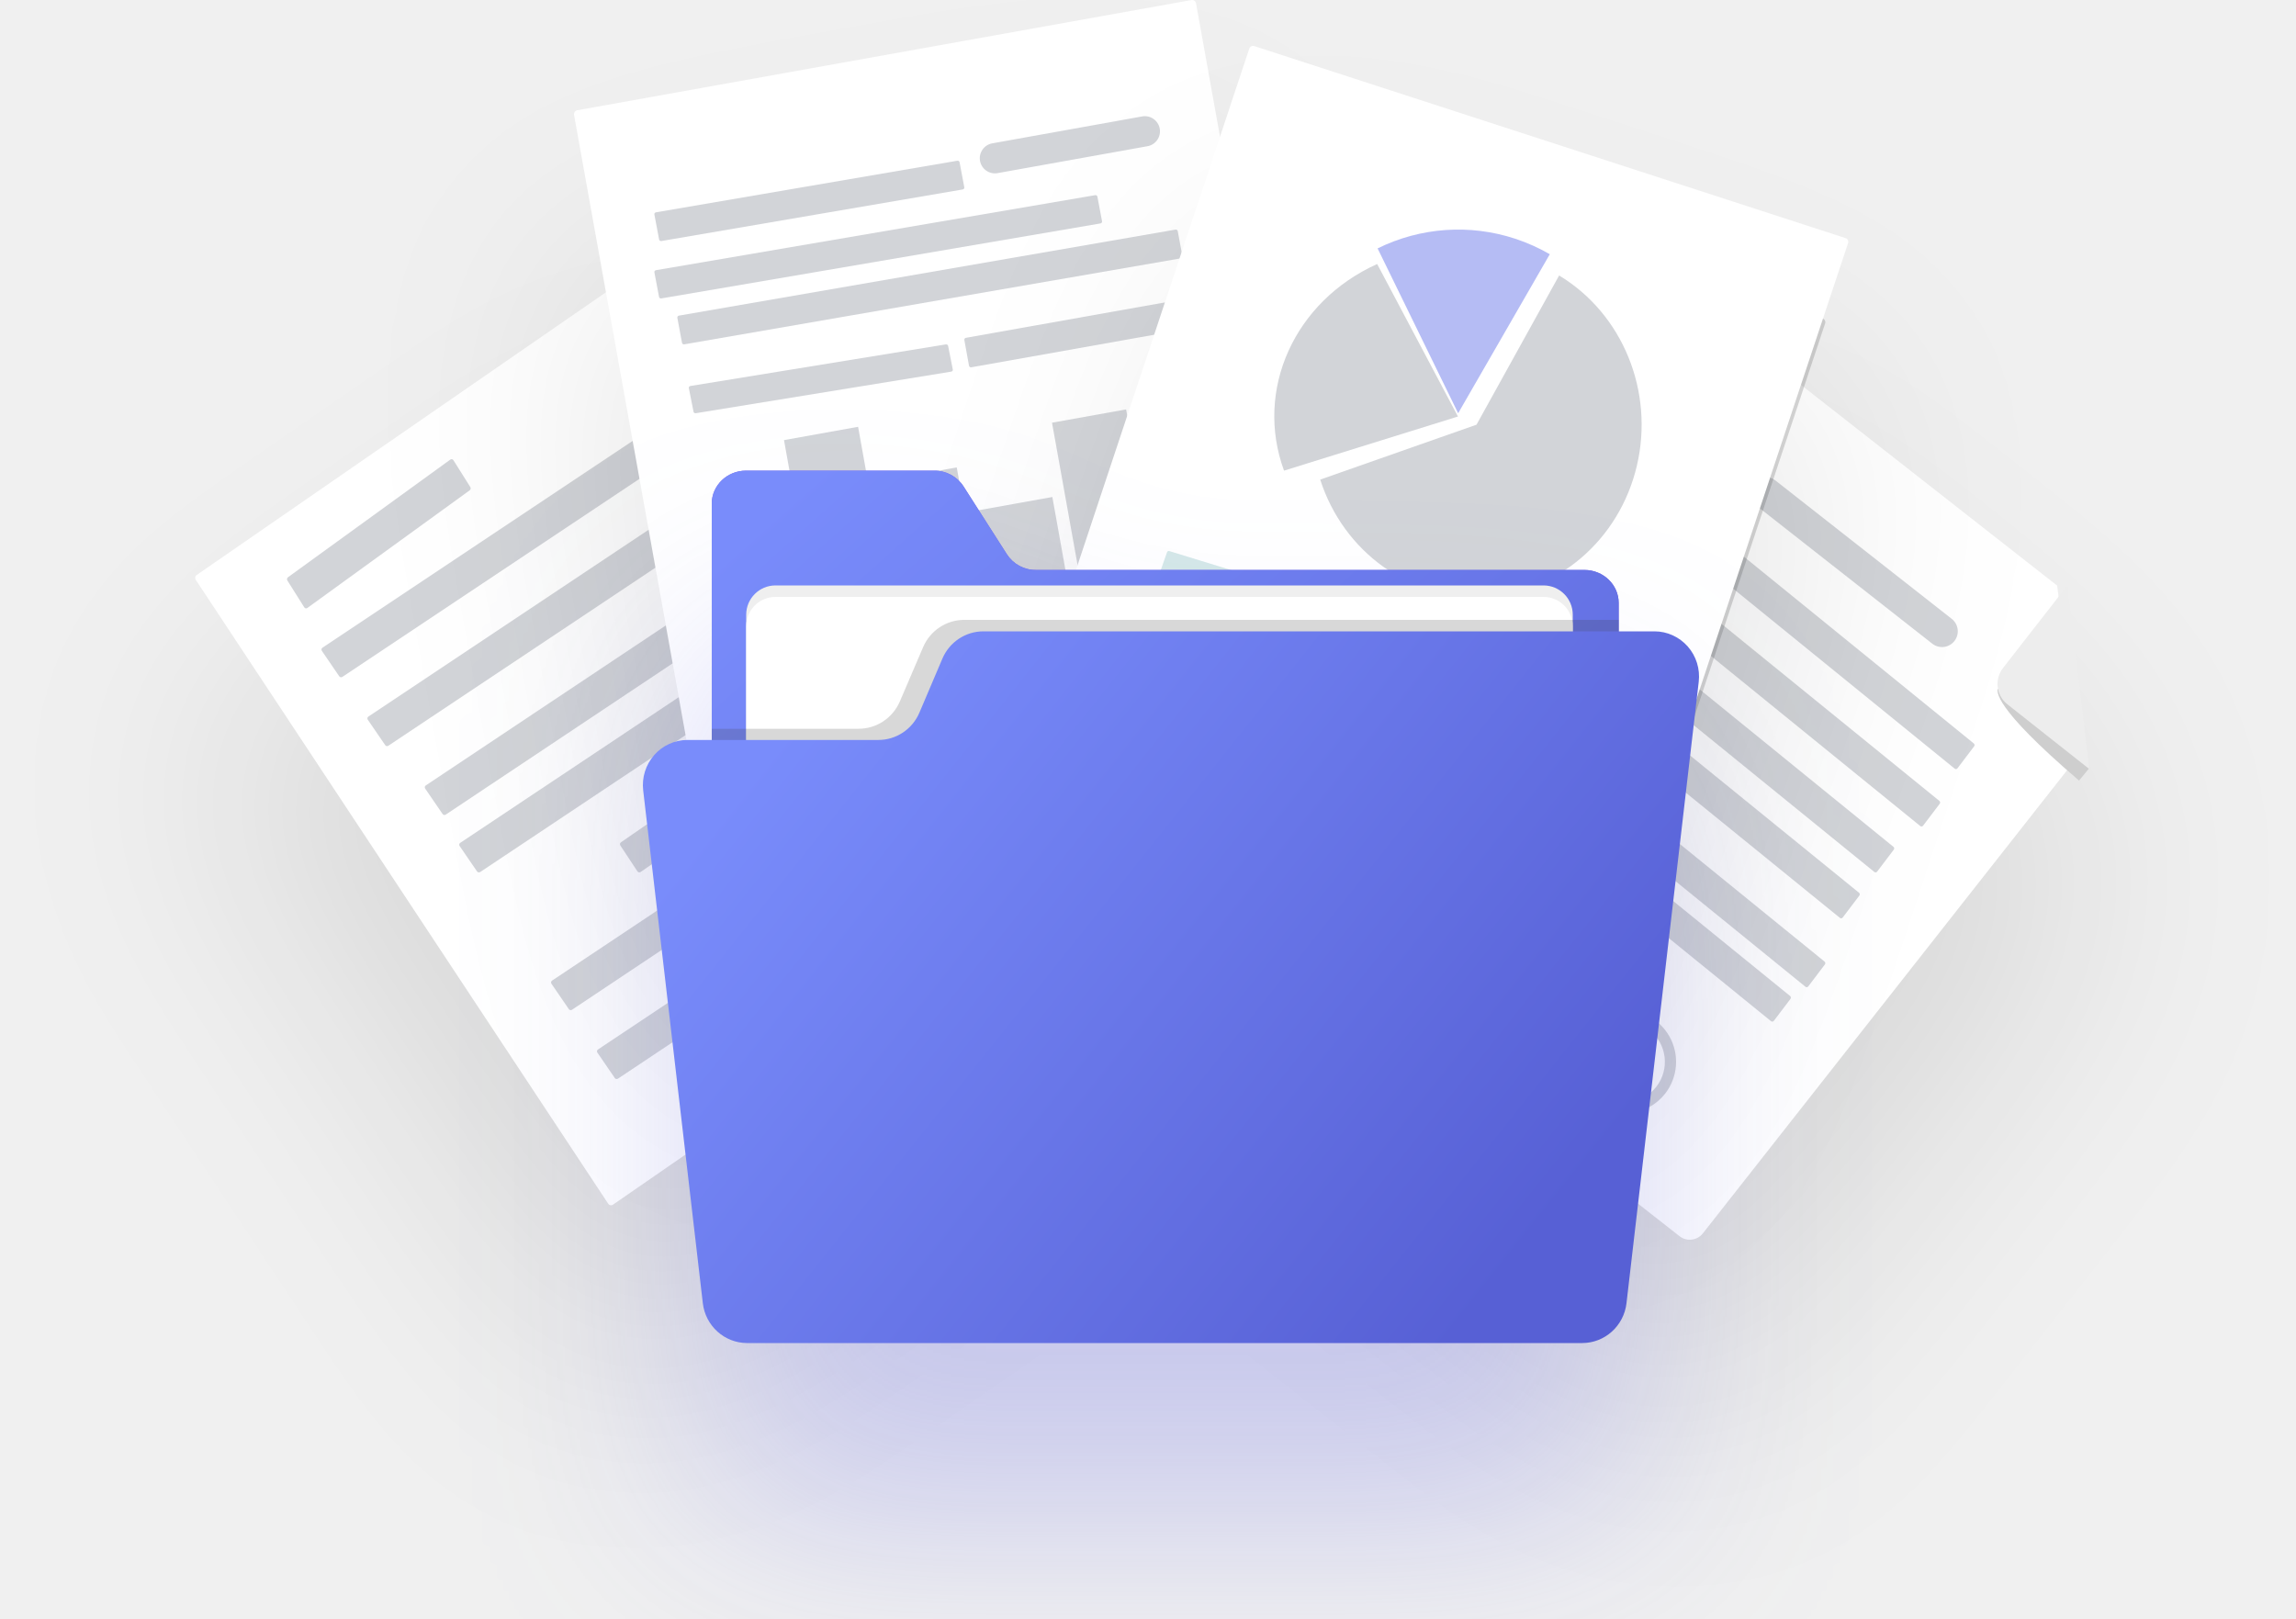
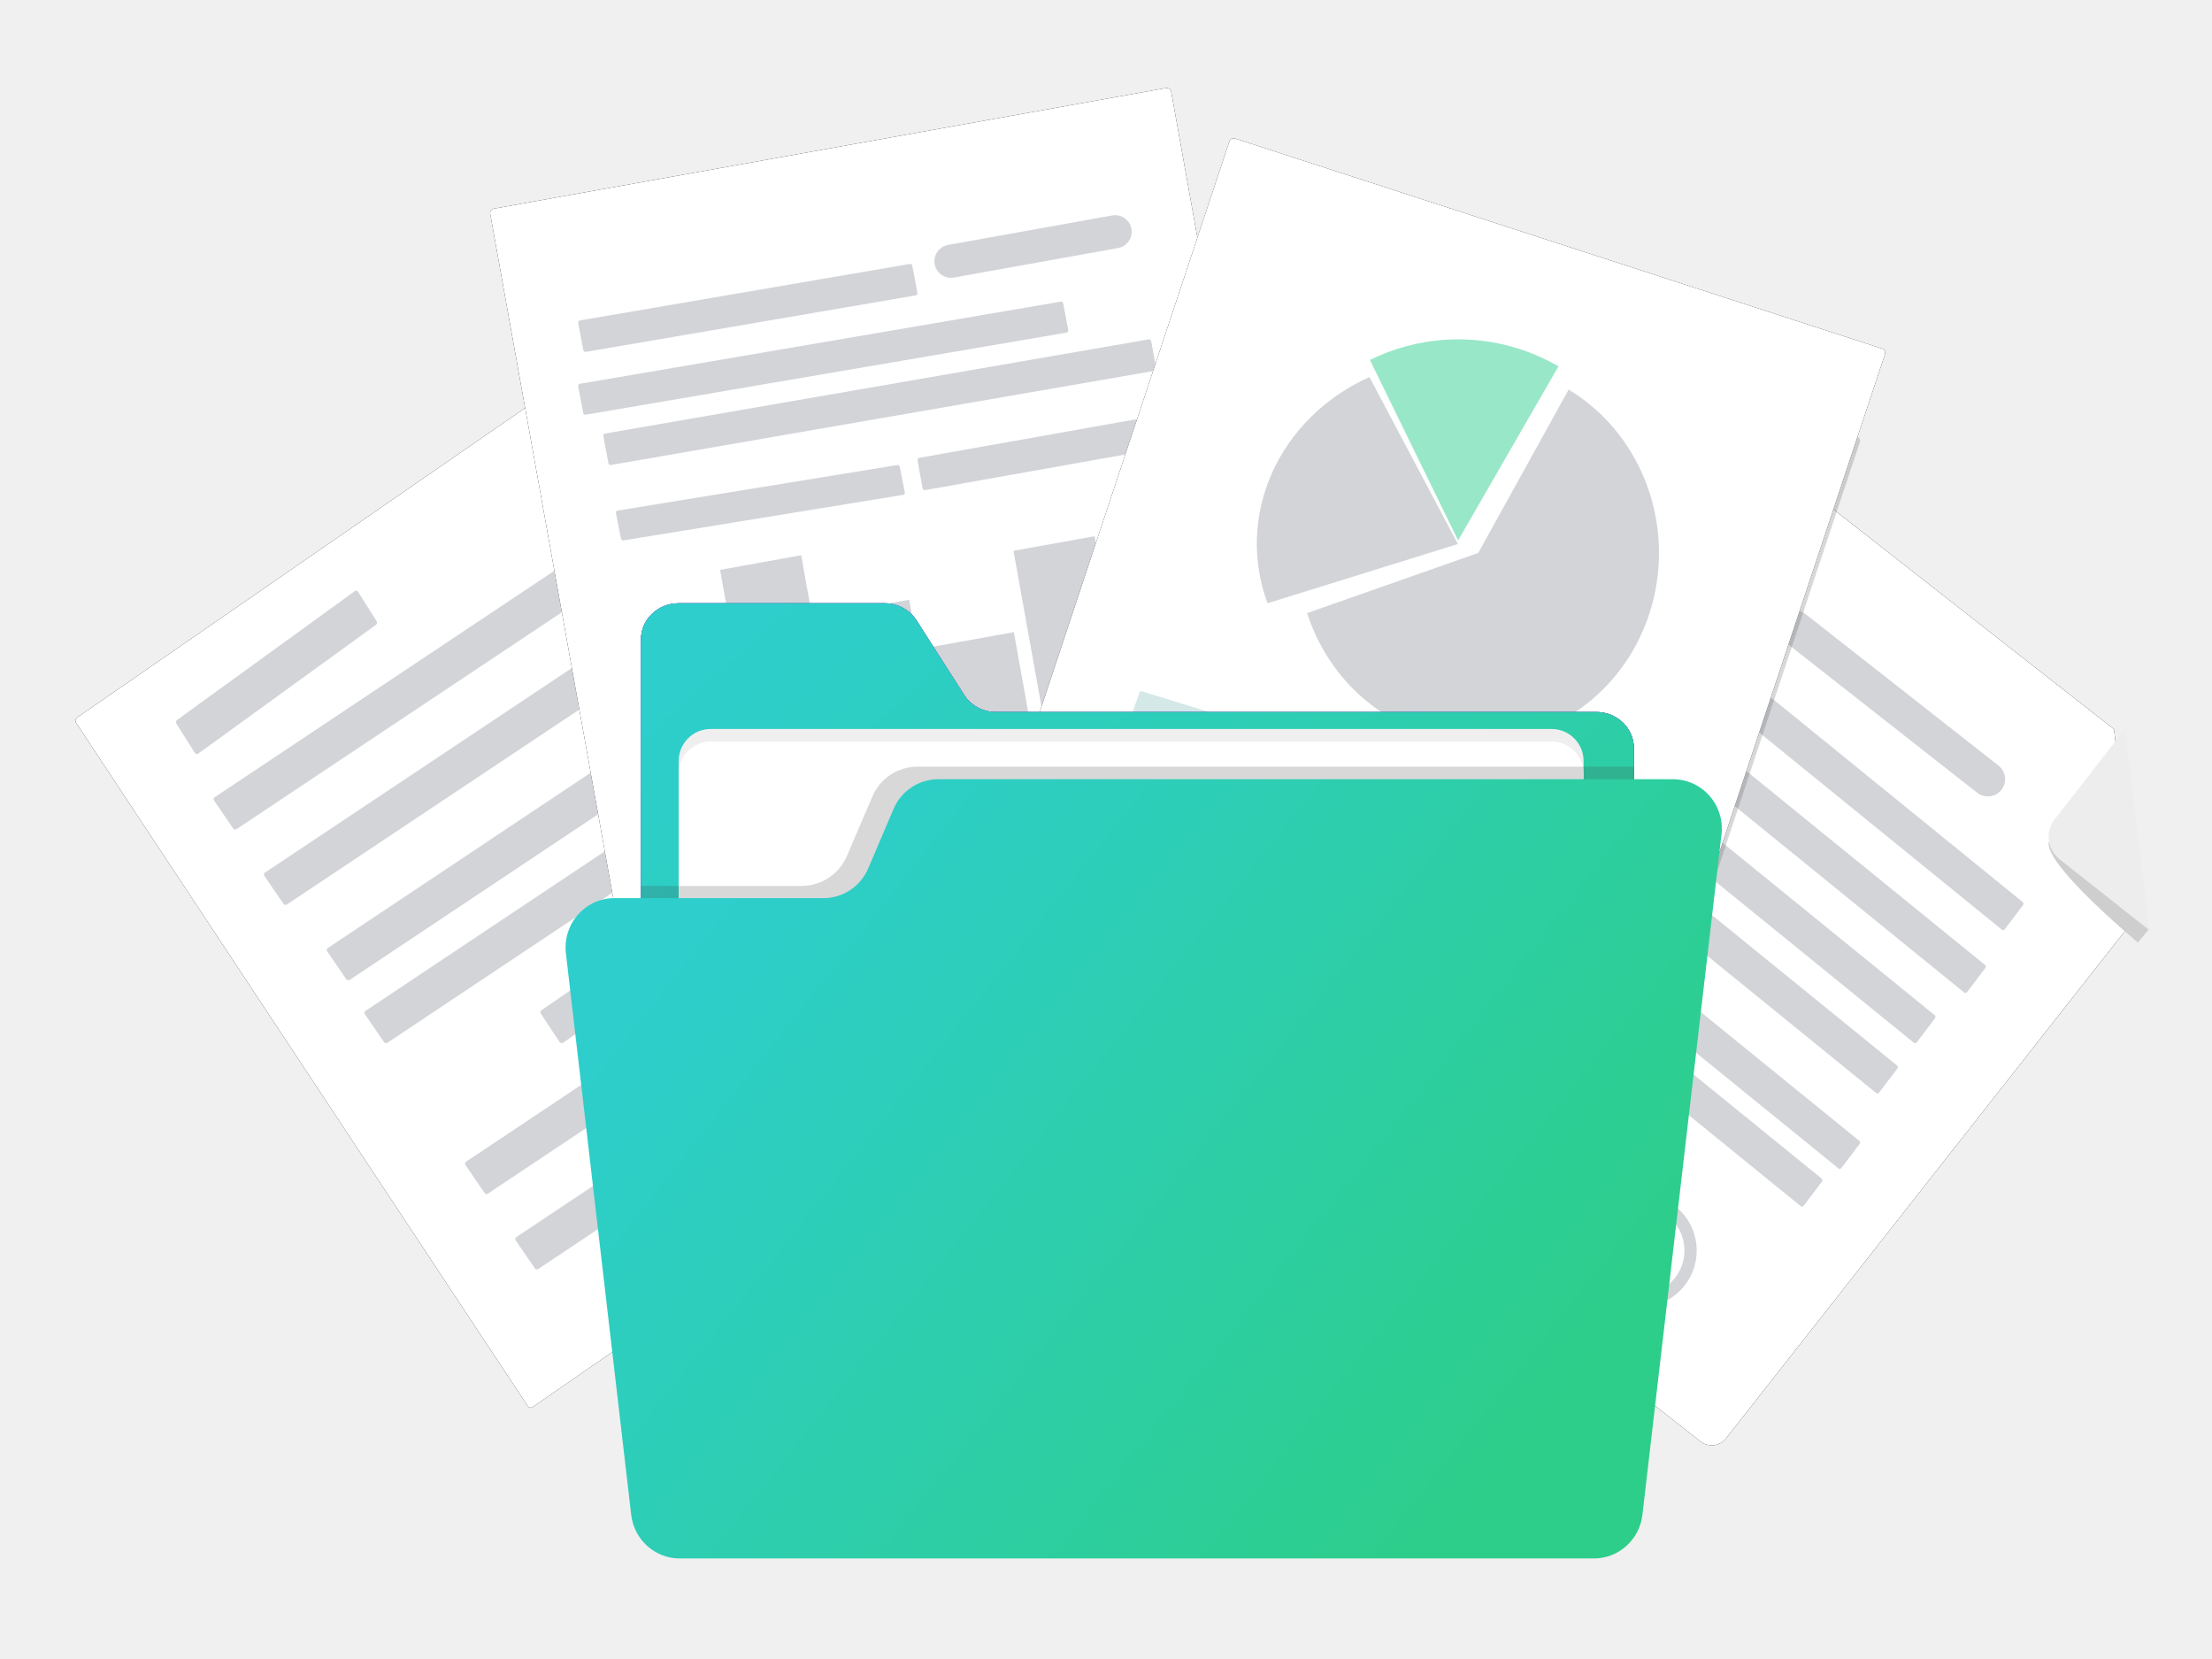
- <svg xmlns="http://www.w3.org/2000/svg" xmlns:xlink="http://www.w3.org/1999/xlink" width="200px" height="141px" viewBox="0 0 200 141" version="1.1">
+ <svg xmlns="http://www.w3.org/2000/svg" xmlns:xlink="http://www.w3.org/1999/xlink" width="176px" height="132px" viewBox="0 0 176 132" version="1.1">
  <defs>
-     <path d="M164,65.903 L131.328,107.451 C130.836,108.074 129.932,108.183 129.305,107.694 L90.549,77.323 C89.926,76.831 89.817,75.929 90.306,75.303 L128.641,26.549 C129.134,25.926 130.038,25.817 130.664,26.306 L162.198,51.018 L162.776,55.807 L163.394,60.925 L164,65.903 Z" id="path-1" />
-     <filter x="-51.4%" y="-26.8%" width="202.7%" height="192.7%" filterUnits="objectBoundingBox" id="filter-2">
-       <feOffset dx="0" dy="16" in="SourceAlpha" result="shadowOffsetOuter1" />
-       <feGaussianBlur stdDeviation="10" in="shadowOffsetOuter1" result="shadowBlurOuter1" />
-       <feColorMatrix values="0 0 0 0 0   0 0 0 0 0   0 0 0 0 0  0 0 0 0.093 0" type="matrix" in="shadowBlurOuter1" />
-     </filter>
-     <path d="M79.868,74.91 L36.39,104.949 C36.255,105.041 36.074,105.005 35.983,104.868 L0.05,50.509 C-0.04,50.372 -0.005,50.186 0.129,50.094 L43.611,20.051 C43.745,19.959 43.926,19.995 44.017,20.132 L79.949,74.492 C79.993,74.558 80.01,74.639 79.994,74.718 C79.979,74.797 79.934,74.866 79.868,74.91 Z" id="path-3" />
-     <filter x="-47.5%" y="-25.9%" width="195.0%" height="189.4%" filterUnits="objectBoundingBox" id="filter-4">
-       <feOffset dx="0" dy="16" in="SourceAlpha" result="shadowOffsetOuter1" />
-       <feGaussianBlur stdDeviation="10" in="shadowOffsetOuter1" result="shadowBlurOuter1" />
-       <feColorMatrix values="0 0 0 0 0   0 0 0 0 0   0 0 0 0 0  0 0 0 0.093 0" type="matrix" in="shadowBlurOuter1" />
-     </filter>
-     <path d="M45.223,75.995 C45.033,76.028 44.851,75.902 44.816,75.712 L33.005,10.01 C32.972,9.82 33.099,9.638 33.289,9.604 L86.778,0.005 C86.968,-0.028 87.149,0.098 87.184,0.287 L98.994,65.99 C99.028,66.18 98.902,66.361 98.712,66.396 L45.223,75.995 Z" id="path-5" />
-     <filter x="-57.6%" y="-28.9%" width="215.2%" height="200.0%" filterUnits="objectBoundingBox" id="filter-6">
-       <feOffset dx="0" dy="16" in="SourceAlpha" result="shadowOffsetOuter1" />
-       <feGaussianBlur stdDeviation="10" in="shadowOffsetOuter1" result="shadowBlurOuter1" />
-       <feColorMatrix values="0 0 0 0 0   0 0 0 0 0   0 0 0 0 0  0 0 0 0.093 0" type="matrix" in="shadowBlurOuter1" />
-     </filter>
-     <path d="M122.738,83.983 L71.24,67.258 C71.057,67.198 70.957,67.003 71.018,66.822 L91.821,4.237 C91.882,4.057 92.079,3.958 92.262,4.017 L143.76,20.742 C143.943,20.802 144.043,20.997 143.982,21.178 L123.179,83.763 C123.118,83.943 122.921,84.042 122.738,83.983 L122.738,83.983 Z" id="path-7" />
-     <filter x="-52.1%" y="-27.5%" width="204.1%" height="195.0%" filterUnits="objectBoundingBox" id="filter-8">
-       <feOffset dx="0" dy="16" in="SourceAlpha" result="shadowOffsetOuter1" />
-       <feGaussianBlur stdDeviation="10" in="shadowOffsetOuter1" result="shadowBlurOuter1" />
-       <feColorMatrix values="0 0 0 0 0   0 0 0 0 0   0 0 0 0 0  0 0 0 0.093 0" type="matrix" in="shadowBlurOuter1" />
-     </filter>
-     <linearGradient x1="50%" y1="0%" x2="50%" y2="100%" id="linearGradient-9">
+     <linearGradient x1="50%" y1="0%" x2="50%" y2="100%" id="linearGradient-1">
      <stop stop-color="#7A62E4" offset="0%" />
      <stop stop-color="#656EE4" offset="100%" />
    </linearGradient>
-     <linearGradient x1="6.16%" y1="4.935%" x2="91.179%" y2="95.065%" id="linearGradient-10">
+     <linearGradient x1="6.16%" y1="4.935%" x2="91.179%" y2="95.065%" id="linearGradient-2">
      <stop stop-color="#798CFB" offset="0%" />
      <stop stop-color="#5760D5" offset="100%" />
    </linearGradient>
-     <path d="M124,52.524 L124,113.139 C124,114.722 122.669,116 121.025,116 L47.982,116 C46.339,116 45,114.722 45,113.139 L45,43.87 C45,42.286 46.341,41 47.982,41 L64.391,41 C65.411,40.994 66.365,41.507 66.924,42.362 L70.708,48.286 C71.263,49.145 72.219,49.661 73.241,49.652 L121.028,49.652 C122.669,49.659 124,50.941 124,52.524 Z" id="path-11" />
-     <filter x="-48.1%" y="-29.3%" width="196.2%" height="201.3%" filterUnits="objectBoundingBox" id="filter-12">
-       <feOffset dx="0" dy="16" in="SourceAlpha" result="shadowOffsetOuter1" />
-       <feGaussianBlur stdDeviation="10" in="shadowOffsetOuter1" result="shadowBlurOuter1" />
-       <feColorMatrix values="0 0 0 0 0.412   0 0 0 0 0.424   0 0 0 0 0.894  0 0 0 0.302 0" type="matrix" in="shadowBlurOuter1" />
-     </filter>
-     <linearGradient x1="6.16%" y1="27.292%" x2="91.179%" y2="72.708%" id="linearGradient-13">
-       <stop stop-color="#798CFB" offset="0%" />
-       <stop stop-color="#5760D5" offset="100%" />
+     <linearGradient x1="6.16%" y1="4.935%" x2="91.179%" y2="95.065%" id="linearGradient-3">
+       <stop stop-color="#2DCECC" offset="0%" />
+       <stop stop-color="#2DCE89" offset="100%" />
+     </linearGradient>
+     <path d="M79,11.524 L79,72.139 C79,73.722 77.669,75 76.025,75 L2.982,75 C1.339,75 0,73.722 0,72.139 L0,2.87 C0,1.287 1.341,-7.10542736e-15 2.982,-7.10542736e-15 L19.391,-7.10542736e-15 C20.411,-0.006 21.365,0.507 21.924,1.362 L25.708,7.286 C26.263,8.145 27.219,8.661 28.241,8.652 L76.028,8.652 C77.669,8.659 79,9.941 79,11.524 Z" id="path-4" />
+     <linearGradient x1="6.16%" y1="27.292%" x2="91.179%" y2="72.708%" id="linearGradient-5">
+       <stop stop-color="#2DCECC" offset="0%" />
+       <stop stop-color="#2DCE89" offset="100%" />
    </linearGradient>
  </defs>
  <g id="icon-documentation" stroke="none" stroke-width="1" fill="none" fill-rule="evenodd">
-     <g id="28-[Converted]" transform="translate(17, 0)" fill-rule="nonzero">
-       <g id="Path">
-         <use fill="black" fill-opacity="1" filter="url(#filter-2)" xlink:href="#path-1" />
-         <use fill="#FFFFFF" xlink:href="#path-1" />
+     <g transform="translate(6, 7)" fill-rule="nonzero">
+       <g id="Path" transform="translate(90, 26)">
+         <g id="path-1-link" fill="#000000">
+           <path d="M74,39.903 L41.328,81.451 C40.836,82.074 39.932,82.183 39.305,81.694 L0.549,51.323 C-0.074,50.831 -0.183,49.929 0.306,49.303 L38.641,0.549 C39.134,-0.074 40.038,-0.183 40.664,0.306 L72.198,25.018 L72.776,29.807 L73.394,34.925 L74,39.903 Z" id="path-1" />
+         </g>
+         <g id="path-1-link" fill="#FFFFFF">
+           <path d="M74,39.903 L41.328,81.451 C40.836,82.074 39.932,82.183 39.305,81.694 L0.549,51.323 C-0.074,50.831 -0.183,49.929 0.306,49.303 L38.641,0.549 C39.134,-0.074 40.038,-0.183 40.664,0.306 L72.198,25.018 L72.776,29.807 L73.394,34.925 L74,39.903 Z" id="path-1" />
+         </g>
      </g>
      <path d="M157,60 C157.031,60.26 156.46,61.458 164.101,68 L165,66.909 L157,60 Z" id="Path" fill="#CECECE" />
      <path d="M157.474,58.2 C156.717,59.174 156.885,60.582 157.85,61.348 L165,67 L163.086,51 L157.474,58.2 Z" id="Path" fill="#EDEDED" />
      <path d="M113.094,81.919 C113.25,81.686 113.094,81.382 112.781,81.406 C112.359,81.447 111.934,81.444 111.512,81.399 L110.938,81.274 C110.531,81.227 110.451,81.006 110.7,80.609 C111.142,80.556 111.059,79.947 110.617,79.977 C110.072,80.015 109.344,80.072 108.896,79.701 C108.757,79.573 108.641,79.427 108.551,79.266 C108.708,79.261 108.863,79.24 109.016,79.205 C109.142,79.174 109.201,79.054 109.23,78.952 C109.315,78.664 109.306,78.432 109.327,78.21 C111.309,77.888 113.366,77.144 114.86,76.086 C115.151,75.881 114.948,75.506 114.614,75.514 C113.054,75.554 111.448,75.838 110.046,76.499 C109.55,76.731 109.064,77.017 108.815,77.495 C108.792,77.545 108.772,77.596 108.755,77.648 C108.297,77.71 107.836,77.746 107.374,77.755 C106.758,77.772 106.143,77.697 105.552,77.534 C105.128,77.409 104.484,77.229 104.484,76.761 C105.584,76.862 106.66,76.695 106.866,75.755 C107.176,74.34 104.715,75.19 103.96,76.062 C103.452,75.975 102.953,75.842 102.473,75.665 C102.06,75.517 101.794,76.103 102.207,76.252 C102.696,76.422 103.198,76.556 103.71,76.652 C103.554,78.174 106.517,78.424 107.607,78.389 C107.931,78.378 108.265,78.352 108.602,78.315 C108.562,78.687 108.602,78.649 108.011,78.641 C107.711,78.641 107.517,78.9 107.686,79.145 C107.998,79.598 108.256,80.149 108.785,80.413 C108.951,80.492 109.13,80.548 109.314,80.579 C109.269,80.656 109.262,80.747 109.293,80.83 C109.715,81.798 110.993,82.044 112.092,82.061 C111.325,82.801 110.295,83.259 109.19,83.353 C107.509,83.475 106.287,82.395 105.206,81.36 C104.902,81.069 104.344,81.445 104.65,81.738 C105.83,82.866 107.132,84.018 108.944,84 C110.527,83.98 112.253,83.165 113.094,81.919 Z M105.619,75.69 C106.299,75.659 105.545,76.06 105.283,76.106 C105.115,76.133 104.943,76.142 104.773,76.135 C104.913,75.971 105.428,75.699 105.618,75.687 L105.619,75.69 Z M109.858,77.33 C110.271,76.993 110.994,76.793 111.516,76.632 C112.098,76.457 112.696,76.331 113.302,76.256 C112.168,76.83 110.948,77.247 109.683,77.494 C109.738,77.436 109.796,77.381 109.857,77.33 L109.858,77.33 Z" id="Shape" fill="#4684AF" />
      <path d="M134.708,47.587 L154.25,47.587 C155.009,47.587 155.624,48.203 155.624,48.961 C155.624,49.72 155.009,50.335 154.25,50.335 L134.708,50.335 C133.95,50.335 133.334,49.72 133.334,48.961 C133.334,48.203 133.95,47.587 134.708,47.587 Z" id="Rectangle" fill="#D2D4D8" transform="translate(144.4791, 48.96131) rotate(38.13) translate(-144.4791, -48.96131) " />
      <path d="M153.27,66.962 L124.065,43.23 C123.991,43.169 123.978,43.058 124.036,42.981 L125.488,41.068 C125.546,40.991 125.653,40.977 125.728,41.037 L154.935,64.767 C155.009,64.828 155.022,64.939 154.963,65.016 L153.512,66.93 C153.484,66.968 153.443,66.993 153.397,66.999 C153.352,67.005 153.306,66.992 153.27,66.962 Z" id="Path" fill="#D2D4D8" />
      <path d="M150.271,71.961 L121.065,48.23 C120.991,48.169 120.978,48.058 121.036,47.981 L122.488,46.068 C122.546,45.991 122.654,45.977 122.728,46.037 L151.935,69.771 C152.009,69.832 152.022,69.943 151.964,70.02 L150.512,71.934 C150.453,72.01 150.345,72.022 150.271,71.961 Z" id="Path" fill="#D2D4D8" />
      <path d="M146.273,75.963 L117.065,52.23 C116.991,52.17 116.978,52.059 117.036,51.982 L118.489,50.068 C118.547,49.991 118.654,49.977 118.729,50.037 L147.934,73.771 C147.97,73.799 147.993,73.842 147.999,73.888 C148.004,73.935 147.992,73.982 147.963,74.018 L146.512,75.933 C146.454,76.009 146.347,76.022 146.273,75.963 L146.273,75.963 Z" id="Path" fill="#D2D4D8" />
      <path d="M143.275,79.964 L114.065,56.231 C113.991,56.17 113.978,56.059 114.036,55.982 L115.488,54.068 C115.546,53.991 115.654,53.977 115.728,54.037 L144.935,77.772 C145.009,77.832 145.022,77.942 144.964,78.019 L143.512,79.934 C143.454,80.009 143.349,80.022 143.275,79.964 L143.275,79.964 Z" id="Path" fill="#D2D4D8" />
      <path d="M140.272,85.963 L111.065,62.23 C110.991,62.17 110.978,62.059 111.036,61.981 L112.488,60.067 C112.547,59.991 112.654,59.978 112.728,60.038 L141.935,83.77 C142.009,83.83 142.022,83.941 141.963,84.018 L140.512,85.932 C140.454,86.009 140.346,86.023 140.272,85.963 L140.272,85.963 Z" id="Path" fill="#D2D4D8" />
      <path d="M137.272,88.962 L108.065,65.23 C107.991,65.169 107.978,65.058 108.037,64.981 L109.488,63.068 C109.547,62.991 109.654,62.977 109.728,63.037 L138.935,86.77 C139.009,86.83 139.022,86.941 138.964,87.019 L137.512,88.933 C137.453,89.009 137.346,89.022 137.272,88.962 Z" id="Path" fill="#D2D4D8" />
      <path d="M121.723,96.042 C120.291,94.918 119.676,93.043 120.166,91.29 C120.656,89.536 122.154,88.251 123.96,88.033 C125.767,87.814 127.528,88.706 128.421,90.292 C129.314,91.878 129.164,93.846 128.041,95.279 C126.505,97.232 123.679,97.574 121.723,96.042 Z M126.679,89.728 C125.148,88.524 122.931,88.79 121.727,90.322 C120.524,91.853 120.789,94.071 122.321,95.274 C123.852,96.478 126.069,96.212 127.272,94.681 C128.474,93.149 128.208,90.933 126.679,89.728 L126.679,89.728 Z" id="Shape" fill="#D2D4D8" />
-       <g id="Path">
-         <use fill="black" fill-opacity="1" filter="url(#filter-4)" xlink:href="#path-3" />
-         <use fill="#FFFFFF" xlink:href="#path-3" />
+       <g id="Path" transform="translate(0, 20)">
+         <g id="path-3-link" fill="#000000">
+           <path d="M79.868,54.91 L36.39,84.949 C36.255,85.041 36.074,85.005 35.983,84.868 L0.05,30.509 C-0.04,30.372 -0.005,30.186 0.129,30.094 L43.611,0.051 C43.745,-0.041 43.926,-0.005 44.017,0.132 L79.949,54.492 C79.993,54.558 80.01,54.639 79.994,54.718 C79.979,54.797 79.934,54.866 79.868,54.91 Z" id="path-3" />
+         </g>
+         <g id="path-3-link" fill="#FFFFFF">
+           <path d="M79.868,54.91 L36.39,84.949 C36.255,85.041 36.074,85.005 35.983,84.868 L0.05,30.509 C-0.04,30.372 -0.005,30.186 0.129,30.094 L43.611,0.051 C43.745,-0.041 43.926,-0.005 44.017,0.132 L79.949,54.492 C79.993,54.558 80.01,54.639 79.994,54.718 C79.979,54.797 79.934,54.866 79.868,54.91 Z" id="path-3" />
+         </g>
      </g>
      <path d="M23.916,42.712 L9.771,52.965 C9.684,53.028 9.565,53.004 9.505,52.91 L8.033,50.573 C7.974,50.479 7.997,50.351 8.084,50.288 L22.229,40.035 C22.317,39.972 22.436,39.996 22.495,40.09 L23.967,42.427 C24.026,42.521 24.004,42.648 23.916,42.712 Z" id="Path" fill="#D2D4D8" />
      <path d="M47.912,35.575 L12.825,58.967 C12.734,59.027 12.612,59.003 12.55,58.915 L11.034,56.696 C10.973,56.607 10.996,56.487 11.086,56.426 L46.174,33.035 C46.217,33.005 46.27,32.994 46.322,33.003 C46.374,33.013 46.419,33.043 46.448,33.086 L47.967,35.305 C48.027,35.394 48.003,35.516 47.912,35.575 Z" id="Path" fill="#D2D4D8" />
      <path d="M51.913,41.575 L16.828,64.965 C16.785,64.995 16.732,65.006 16.68,64.996 C16.629,64.987 16.583,64.956 16.555,64.913 L15.036,62.696 C15.005,62.653 14.993,62.6 15.004,62.549 C15.014,62.498 15.044,62.453 15.089,62.425 L50.174,39.035 C50.217,39.005 50.27,38.994 50.322,39.004 C50.373,39.013 50.419,39.044 50.447,39.087 L51.966,41.304 C52.027,41.394 52.003,41.514 51.913,41.575 Z" id="Path" fill="#D2D4D8" />
      <path d="M56.914,47.574 L21.826,70.965 C21.783,70.995 21.73,71.006 21.678,70.996 C21.627,70.987 21.581,70.956 21.553,70.913 L20.034,68.696 C19.973,68.606 19.997,68.485 20.087,68.425 L55.171,45.033 C55.262,44.973 55.384,44.997 55.445,45.086 L56.964,47.304 C56.994,47.346 57.006,47.398 56.997,47.449 C56.988,47.5 56.958,47.545 56.914,47.574 Z" id="Path" fill="#D2D4D8" />
      <path d="M59.914,52.575 L24.829,75.967 C24.738,76.027 24.616,76.003 24.554,75.914 L23.035,73.696 C23.005,73.654 22.994,73.601 23.004,73.55 C23.014,73.499 23.044,73.455 23.088,73.426 L58.173,50.035 C58.216,50.005 58.27,49.994 58.322,50.003 C58.373,50.013 58.419,50.044 58.447,50.088 L59.967,52.305 C60.027,52.394 60.003,52.515 59.914,52.575 Z" id="Path" fill="#D2D4D8" />
      <path d="M63.915,58.621 L38.798,75.966 C38.709,76.027 38.589,76.003 38.528,75.913 L37.035,73.654 C37.005,73.61 36.994,73.557 37.003,73.505 C37.013,73.453 37.043,73.408 37.087,73.379 L62.203,56.034 C62.292,55.973 62.413,55.997 62.473,56.087 L63.967,58.345 C64.027,58.436 64.003,58.559 63.915,58.621 L63.915,58.621 Z" id="Path" fill="#D2D4D8" />
      <path d="M67.913,64.571 L32.827,87.966 C32.737,88.027 32.614,88.004 32.553,87.915 L31.034,85.697 C30.973,85.607 30.997,85.486 31.087,85.426 L66.172,62.033 C66.263,61.973 66.385,61.997 66.447,62.085 L67.966,64.304 C67.995,64.346 68.006,64.398 67.996,64.449 C67.986,64.499 67.956,64.543 67.913,64.571 L67.913,64.571 Z" id="Path" fill="#D2D4D8" />
      <path d="M71.914,70.573 L36.828,93.967 C36.738,94.027 36.615,94.003 36.554,93.914 L35.035,91.697 C35.005,91.655 34.994,91.602 35.003,91.551 C35.013,91.5 35.044,91.455 35.088,91.427 L70.173,68.033 C70.264,67.973 70.386,67.997 70.447,68.086 L71.967,70.303 C72.027,70.392 72.003,70.513 71.914,70.573 Z" id="Path" fill="#D2D4D8" />
-       <g id="Path">
-         <use fill="black" fill-opacity="1" filter="url(#filter-6)" xlink:href="#path-5" />
-         <use fill="#FFFFFF" xlink:href="#path-5" />
+       <g id="Path" transform="translate(33, 0)">
+         <g id="path-5-link" fill="#000000">
+           <path d="M12.223,75.995 C12.033,76.028 11.851,75.902 11.816,75.712 L0.005,10.01 C-0.028,9.82 0.099,9.638 0.289,9.604 L53.778,0.005 C53.968,-0.028 54.149,0.098 54.184,0.287 L65.994,65.99 C66.028,66.18 65.902,66.361 65.712,66.396 L12.223,75.995 Z" id="path-5" />
+         </g>
+         <g id="path-5-link" fill="#FFFFFF">
+           <path d="M12.223,75.995 C12.033,76.028 11.851,75.902 11.816,75.712 L0.005,10.01 C-0.028,9.82 0.099,9.638 0.289,9.604 L53.778,0.005 C53.968,-0.028 54.149,0.098 54.184,0.287 L65.994,65.99 C66.028,66.18 65.902,66.361 65.712,66.396 L12.223,75.995 Z" id="path-5" />
+         </g>
      </g>
      <polygon id="Rectangle" fill="#D2D4D8" transform="translate(56.15944, 46.89217) rotate(-10.18) translate(-56.15944, -46.89217) " points="52.881 37.615 59.438 37.615 59.438 56.169 52.881 56.169" />
      <polygon id="Rectangle" fill="#D2D4D8" transform="translate(64.31044, 47.96794) rotate(-10.18) translate(-64.31044, -47.96794) " points="61.032 41.191 67.589 41.191 67.589 54.744 61.032 54.744" />
      <polygon id="Rectangle" fill="#D2D4D8" transform="translate(72.28411, 48.5742) rotate(-10.18) translate(-72.28411, -48.5742) " points="69.005 43.802 75.563 43.802 75.563 53.347 69.005 53.347" />
      <polygon id="Rectangle" fill="#D2D4D8" transform="translate(79.27345, 44.0802) rotate(-10.18) translate(-79.27345, -44.0802) " points="75.995 36.12 82.552 36.12 82.552 52.04 75.995 52.04" />
      <path d="M66.862,16.503 L40.608,20.998 C40.517,21.012 40.431,20.954 40.414,20.868 L40.002,18.682 C39.987,18.595 40.048,18.513 40.139,18.497 L66.392,14.002 C66.483,13.988 66.57,14.046 66.586,14.132 L66.998,16.317 C67.013,16.404 66.953,16.487 66.862,16.503 L66.862,16.503 Z" id="Path" fill="#D2D4D8" />
      <path d="M78.864,19.463 L40.6,25.998 C40.51,26.012 40.425,25.955 40.409,25.87 L40.002,23.72 C39.988,23.635 40.048,23.554 40.137,23.538 L78.401,17.002 C78.491,16.989 78.575,17.045 78.592,17.13 L78.998,19.281 C79.012,19.366 78.953,19.447 78.864,19.463 L78.864,19.463 Z" id="Path" fill="#D2D4D8" />
      <path d="M85.866,22.504 L42.601,29.998 C42.511,30.012 42.426,29.954 42.409,29.868 L42.002,27.681 C41.988,27.594 42.048,27.512 42.137,27.496 L85.398,20.002 C85.488,19.988 85.573,20.046 85.59,20.132 L85.998,22.318 C86.012,22.404 85.955,22.486 85.866,22.504 Z" id="Path" fill="#D2D4D8" />
      <path d="M49.466,58.892 L78.119,58.892 C78.846,58.892 79.436,59.482 79.436,60.209 C79.436,60.937 78.846,61.526 78.119,61.526 L49.466,61.526 C48.738,61.526 48.149,60.937 48.149,60.209 C48.149,59.482 48.738,58.892 49.466,58.892 Z" id="Rectangle" fill="#D2D4D8" transform="translate(63.79224, 60.20907) rotate(-10.18) translate(-63.79224, -60.20907) " />
      <path d="M92.866,62.504 L49.601,69.998 C49.511,70.012 49.426,69.954 49.409,69.868 L49.002,67.681 C48.988,67.594 49.048,67.512 49.137,67.496 L92.398,60.002 C92.488,59.988 92.573,60.046 92.59,60.132 L92.998,62.318 C93.012,62.404 92.955,62.486 92.866,62.504 Z" id="Path" fill="#D2D4D8" />
      <path d="M65.858,32.375 L43.607,35.998 C43.516,36.011 43.43,35.956 43.413,35.874 L43.002,33.802 C42.988,33.719 43.048,33.642 43.138,33.626 L65.394,30.002 C65.485,29.989 65.571,30.044 65.588,30.126 L65.998,32.199 C66.012,32.283 65.95,32.361 65.858,32.375 Z" id="Path" fill="#D2D4D8" />
      <path d="M86.863,28.57 L67.6,31.998 C67.51,32.012 67.426,31.953 67.409,31.864 L67.002,29.62 C66.987,29.53 67.047,29.446 67.137,29.43 L86.4,26.002 C86.49,25.988 86.575,26.047 86.591,26.136 L86.998,28.38 C87.013,28.469 86.953,28.554 86.863,28.57 L86.863,28.57 Z" id="Path" fill="#D2D4D8" />
      <path d="M69.561,11.295 L82.829,11.295 C83.557,11.295 84.147,11.885 84.147,12.612 C84.147,13.34 83.557,13.93 82.829,13.93 L69.561,13.93 C68.833,13.93 68.243,13.34 68.243,12.612 C68.243,11.885 68.833,11.295 69.561,11.295 Z" id="Rectangle" fill="#D2D4D8" transform="translate(76.1949, 12.6123) rotate(-10.18) translate(-76.1949, -12.6123) " />
      <g id="Group" opacity="0.2" transform="translate(69, 11)" fill="#3D3D3D">
        <path d="M51.74,79.984 L0.24,63.259 C0.152,63.231 0.079,63.169 0.038,63.087 C-0.004,63.005 -0.011,62.911 0.017,62.824 L20.819,0.237 C20.879,0.057 21.076,-0.042 21.26,0.017 L72.76,16.742 C72.943,16.802 73.042,16.997 72.983,17.178 L52.179,79.762 C52.119,79.942 51.923,80.041 51.74,79.984 L51.74,79.984 Z" id="Path" />
        <path d="M47.849,19.807 L40.385,32.573 L26.264,37.27 C28.379,43.483 34.392,47.568 41.018,47.293 C47.645,47.018 53.291,42.451 54.873,36.084 C56.455,29.718 53.592,23.084 47.849,19.807 Z" id="Path" />
        <path d="M47.064,17.338 C42.764,14.882 37.507,14.707 33.049,16.871 L39.606,30.096 L47.064,17.338 Z" id="Path" />
        <path d="M31.394,18.128 C24.666,21.372 21.427,29.053 23.833,36.059 L37.954,31.362 L31.394,18.128 Z" id="Path" />
        <path d="M30.85,52.126 L12.308,46.103 C12.27,46.091 12.238,46.065 12.22,46.03 C12.202,45.996 12.199,45.955 12.211,45.918 L12.847,44.005 C12.859,43.966 12.886,43.934 12.923,43.916 C12.959,43.899 13.001,43.896 13.039,43.909 L31.581,49.931 C31.62,49.943 31.652,49.97 31.671,50.006 C31.689,50.042 31.691,50.084 31.677,50.121 L31.042,52.035 C31.029,52.073 31.001,52.103 30.965,52.12 C30.929,52.137 30.887,52.139 30.85,52.126 L30.85,52.126 Z" id="Path" />
        <path d="M39.181,59.478 L10.916,50.298 C10.879,50.286 10.847,50.26 10.829,50.225 C10.811,50.191 10.808,50.15 10.82,50.113 L11.456,48.199 C11.468,48.161 11.495,48.129 11.531,48.111 C11.568,48.093 11.61,48.09 11.648,48.104 L39.912,57.284 C39.99,57.309 40.033,57.392 40.009,57.469 L39.372,59.383 C39.36,59.421 39.333,59.453 39.297,59.471 C39.261,59.489 39.219,59.491 39.181,59.478 L39.181,59.478 Z" id="Path" />
        <path d="M28.255,61.269 L9.316,55.116 C9.238,55.091 9.195,55.009 9.22,54.932 L9.856,53.018 C9.868,52.981 9.894,52.95 9.929,52.932 C9.964,52.914 10.005,52.911 10.043,52.923 L28.982,59.076 C29.06,59.101 29.103,59.184 29.078,59.261 L28.441,61.175 C28.416,61.252 28.333,61.294 28.255,61.269 Z" id="Path" />
        <path d="M42.044,59.495 L50.935,59.465 C51.569,59.463 52.084,59.974 52.086,60.608 C52.086,60.611 52.086,60.613 52.086,60.616 C52.084,61.255 51.566,61.773 50.927,61.775 L42.036,61.805 C41.403,61.807 40.887,61.296 40.885,60.662 C40.885,60.659 40.885,60.657 40.885,60.654 C40.887,60.015 41.405,59.497 42.044,59.495 Z" id="Rectangle" transform="translate(46.48567, 60.63499) rotate(18.19) translate(-46.48567, -60.63499) " />
        <path d="M33.679,53.773 L52.573,53.708 C53.206,53.706 53.721,54.218 53.724,54.852 C53.724,54.854 53.724,54.857 53.724,54.859 C53.721,55.499 53.204,56.016 52.565,56.018 L33.671,56.083 C33.038,56.085 32.522,55.574 32.52,54.94 C32.52,54.937 32.52,54.935 32.52,54.932 C32.522,54.293 33.04,53.775 33.679,53.773 Z" id="Rectangle" transform="translate(43.12187, 54.89579) rotate(18.19) translate(-43.12187, -54.89579) " />
      </g>
-       <g id="Path">
-         <use fill="black" fill-opacity="1" filter="url(#filter-8)" xlink:href="#path-7" />
-         <use fill="#FFFFFF" xlink:href="#path-7" />
+       <g id="Path" transform="translate(71, 4)">
+         <g id="path-7-link" fill="#000000">
+           <path d="M51.738,79.983 L0.24,63.258 C0.057,63.198 -0.043,63.003 0.018,62.822 L20.821,0.237 C20.882,0.057 21.079,-0.042 21.262,0.017 L72.76,16.742 C72.943,16.802 73.043,16.997 72.982,17.178 L52.179,79.763 C52.118,79.943 51.921,80.042 51.738,79.983 L51.738,79.983 Z" id="path-7" />
+         </g>
+         <g id="path-7-link" fill="#FFFFFF">
+           <path d="M51.738,79.983 L0.24,63.258 C0.057,63.198 -0.043,63.003 0.018,62.822 L20.821,0.237 C20.882,0.057 21.079,-0.042 21.262,0.017 L72.76,16.742 C72.943,16.802 73.043,16.997 72.982,17.178 L52.179,79.763 C52.118,79.943 51.921,80.042 51.738,79.983 L51.738,79.983 Z" id="path-7" />
+         </g>
      </g>
      <path d="M118.811,24 L111.616,36.997 L98,41.781 C100.039,48.107 105.837,52.266 112.226,51.987 C118.615,51.707 124.059,47.056 125.584,40.574 C127.109,34.092 124.349,27.337 118.811,24 Z" id="Path" fill="#D2D4D8" />
-       <path d="M118,22.147 C117.048,21.596 116.042,21.145 114.998,20.8 C111.043,19.494 106.735,19.796 103,21.64 L110.017,36 L118,22.147 Z" id="Path" fill="#6977E9" opacity="0.491" />
+       <path d="M118,22.147 C117.048,21.596 116.042,21.145 114.998,20.8 C111.043,19.494 106.735,19.796 103,21.64 L110.017,36 L118,22.147 Z" id="Path" fill="#2DCE8E" opacity="0.491" />
      <path d="M102.962,23 C95.743,26.255 92.268,33.967 94.849,41 L110,36.285 L102.962,23 Z" id="Path" fill="#D2D4D8" />
      <path d="M103.141,55.991 L84.108,50.144 C84.068,50.132 84.035,50.106 84.016,50.071 C83.998,50.036 83.995,49.996 84.009,49.959 L84.662,48.101 C84.675,48.063 84.703,48.033 84.74,48.015 C84.777,47.998 84.82,47.995 84.86,48.008 L103.893,53.856 C103.932,53.868 103.965,53.894 103.984,53.929 C104.002,53.964 104.005,54.004 103.991,54.041 L103.338,55.899 C103.326,55.937 103.298,55.968 103.261,55.985 C103.223,56.002 103.18,56.005 103.141,55.991 Z" id="Path" fill="#D4E8E8" />
      <path d="M111.17,63.992 L83.104,55.131 C83.066,55.119 83.034,55.093 83.016,55.059 C82.998,55.024 82.995,54.984 83.009,54.947 L83.641,53.1 C83.652,53.063 83.68,53.032 83.716,53.015 C83.752,52.998 83.794,52.995 83.831,53.008 L111.897,61.87 C111.935,61.881 111.966,61.906 111.984,61.939 C112.002,61.973 112.005,62.012 111.993,62.047 L111.362,63.895 C111.351,63.933 111.324,63.965 111.288,63.984 C111.251,64.002 111.209,64.005 111.17,63.992 Z" id="Path" fill="#D4E8E8" />
      <path d="M99.16,65.992 L80.104,60.106 C80.066,60.095 80.035,60.07 80.016,60.037 C79.998,60.004 79.995,59.965 80.007,59.93 L80.647,58.099 C80.659,58.063 80.686,58.032 80.723,58.015 C80.759,57.998 80.802,57.995 80.84,58.008 L99.896,63.893 C99.975,63.917 100.018,63.996 99.993,64.07 L99.353,65.901 C99.341,65.937 99.314,65.968 99.277,65.985 C99.241,66.002 99.198,66.005 99.16,65.992 Z" id="Path" fill="#D4E8E8" />
      <path d="M113.508,63.978 L122.354,63.978 C122.996,63.978 123.517,64.499 123.517,65.141 C123.517,65.783 122.996,66.303 122.354,66.303 L113.508,66.303 C112.866,66.303 112.346,65.783 112.346,65.141 C112.346,64.499 112.866,63.978 113.508,63.978 Z" id="Rectangle" fill="#D4E8E8" transform="translate(117.9312, 65.14074) rotate(18.19) translate(-117.9312, -65.14074) " />
      <path d="M124.162,62.993 L104.104,56.285 C104.066,56.273 104.035,56.246 104.016,56.209 C103.998,56.173 103.995,56.131 104.007,56.093 L104.648,54.106 C104.674,54.026 104.759,53.982 104.838,54.007 L124.896,60.715 C124.934,60.727 124.965,60.754 124.984,60.791 C125.002,60.827 125.005,60.869 124.993,60.907 L124.352,62.894 C124.326,62.974 124.241,63.018 124.162,62.993 Z" id="Path" fill="#D4E8E8" />
-       <g id="Path">
-         <use fill="black" fill-opacity="1" filter="url(#filter-12)" xlink:href="#path-11" />
-         <use fill="url(#linearGradient-9)" xlink:href="#path-11" />
-         <use fill="url(#linearGradient-10)" xlink:href="#path-11" />
+       <g id="Path" transform="translate(45, 40.99995)">
+         <g id="path-11-link" fill="#000000">
+           <path d="M79,11.524 L79,72.139 C79,73.722 77.669,75 76.025,75 L2.982,75 C1.339,75 0,73.722 0,72.139 L0,2.87 C0,1.287 1.341,-7.10542736e-15 2.982,-7.10542736e-15 L19.391,-7.10542736e-15 C20.411,-0.006 21.365,0.507 21.924,1.362 L25.708,7.286 C26.263,8.145 27.219,8.661 28.241,8.652 L76.028,8.652 C77.669,8.659 79,9.941 79,11.524 Z" id="path-11" />
+         </g>
+         <g id="path-11-link" fill="url(#linearGradient-1)">
+           <path d="M79,11.524 L79,72.139 C79,73.722 77.669,75 76.025,75 L2.982,75 C1.339,75 0,73.722 0,72.139 L0,2.87 C0,1.287 1.341,-7.10542736e-15 2.982,-7.10542736e-15 L19.391,-7.10542736e-15 C20.411,-0.006 21.365,0.507 21.924,1.362 L25.708,7.286 C26.263,8.145 27.219,8.661 28.241,8.652 L76.028,8.652 C77.669,8.659 79,9.941 79,11.524 Z" id="path-11" />
+         </g>
+         <g id="path-11">
+           <use fill="url(#linearGradient-2)" xlink:href="#path-4" />
+           <use fill="url(#linearGradient-3)" xlink:href="#path-4" />
+         </g>
      </g>
      <rect id="Rectangle" fill="#EFEFEF" x="48" y="51" width="72" height="64" rx="2.55" />
      <rect id="Rectangle" fill="#FFFFFF" x="48" y="52" width="72" height="64" rx="2.55" />
      <path d="M124,54 L124,108.023 L123.454,112.69 C123.272,114.255 122.178,115.558 120.677,116 L47.982,116 C46.339,116 45,114.716 45,113.126 L45,63.487 L57.786,63.487 C59.35,63.488 60.765,62.552 61.385,61.105 L63.405,56.39 C64.018,54.94 65.432,53.999 66.997,54 L124,54 Z" id="Path" fill="#3D3D3D" opacity="0.2" />
-       <path d="M124.681,113.526 C124.451,115.507 122.792,117 120.822,117 L48.081,117 C46.11,117 44.451,115.507 44.221,113.526 L39.027,68.855 C38.897,67.739 39.245,66.621 39.982,65.781 C40.719,64.942 41.776,64.462 42.886,64.462 L59.517,64.462 C61.069,64.462 62.473,63.527 63.087,62.084 L65.089,57.378 C65.703,55.935 67.106,55 68.658,55 L127.111,55 C128.221,54.999 129.279,55.479 130.017,56.319 C130.755,57.158 131.103,58.277 130.973,59.393 L124.681,113.526 Z" id="Path" fill="url(#linearGradient-13)" />
+       <path d="M124.681,113.526 C124.451,115.507 122.792,117 120.822,117 L48.081,117 C46.11,117 44.451,115.507 44.221,113.526 L39.027,68.855 C38.897,67.739 39.245,66.621 39.982,65.781 C40.719,64.942 41.776,64.462 42.886,64.462 L59.517,64.462 C61.069,64.462 62.473,63.527 63.087,62.084 L65.089,57.378 C65.703,55.935 67.106,55 68.658,55 L127.111,55 C128.221,54.999 129.279,55.479 130.017,56.319 C130.755,57.158 131.103,58.277 130.973,59.393 L124.681,113.526 Z" id="Path" fill="url(#linearGradient-5)" />
    </g>
  </g>
</svg>
